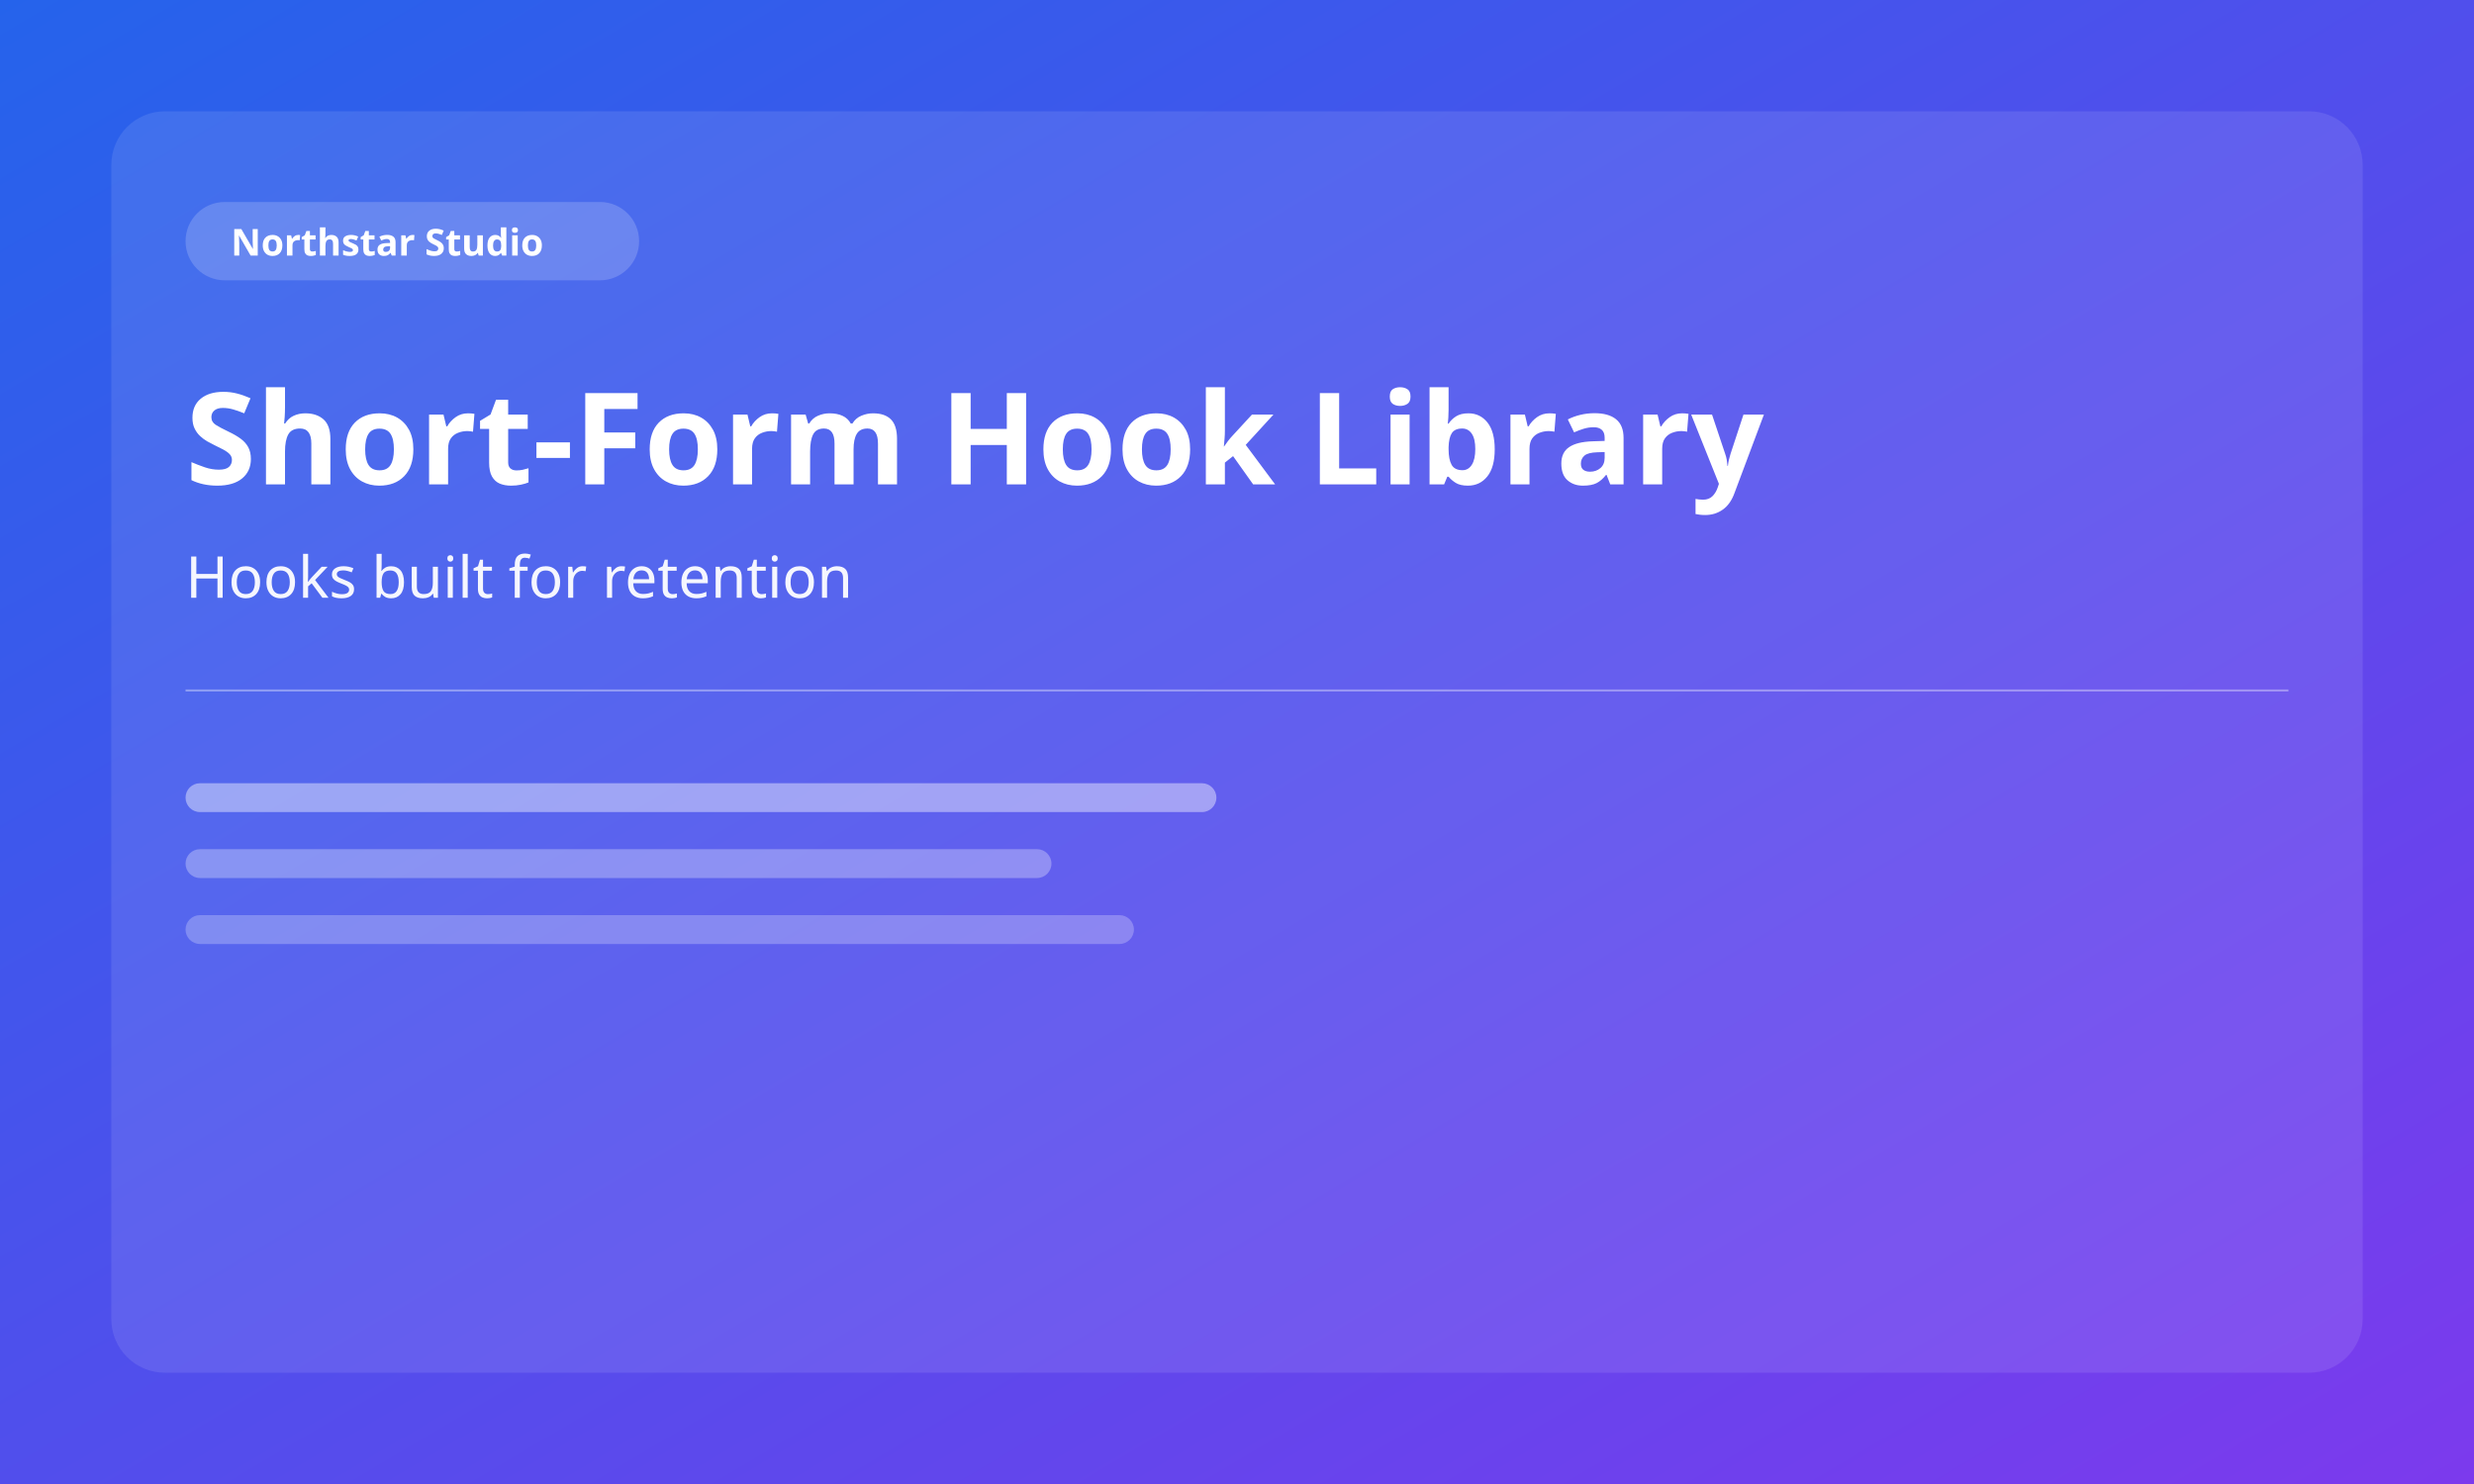
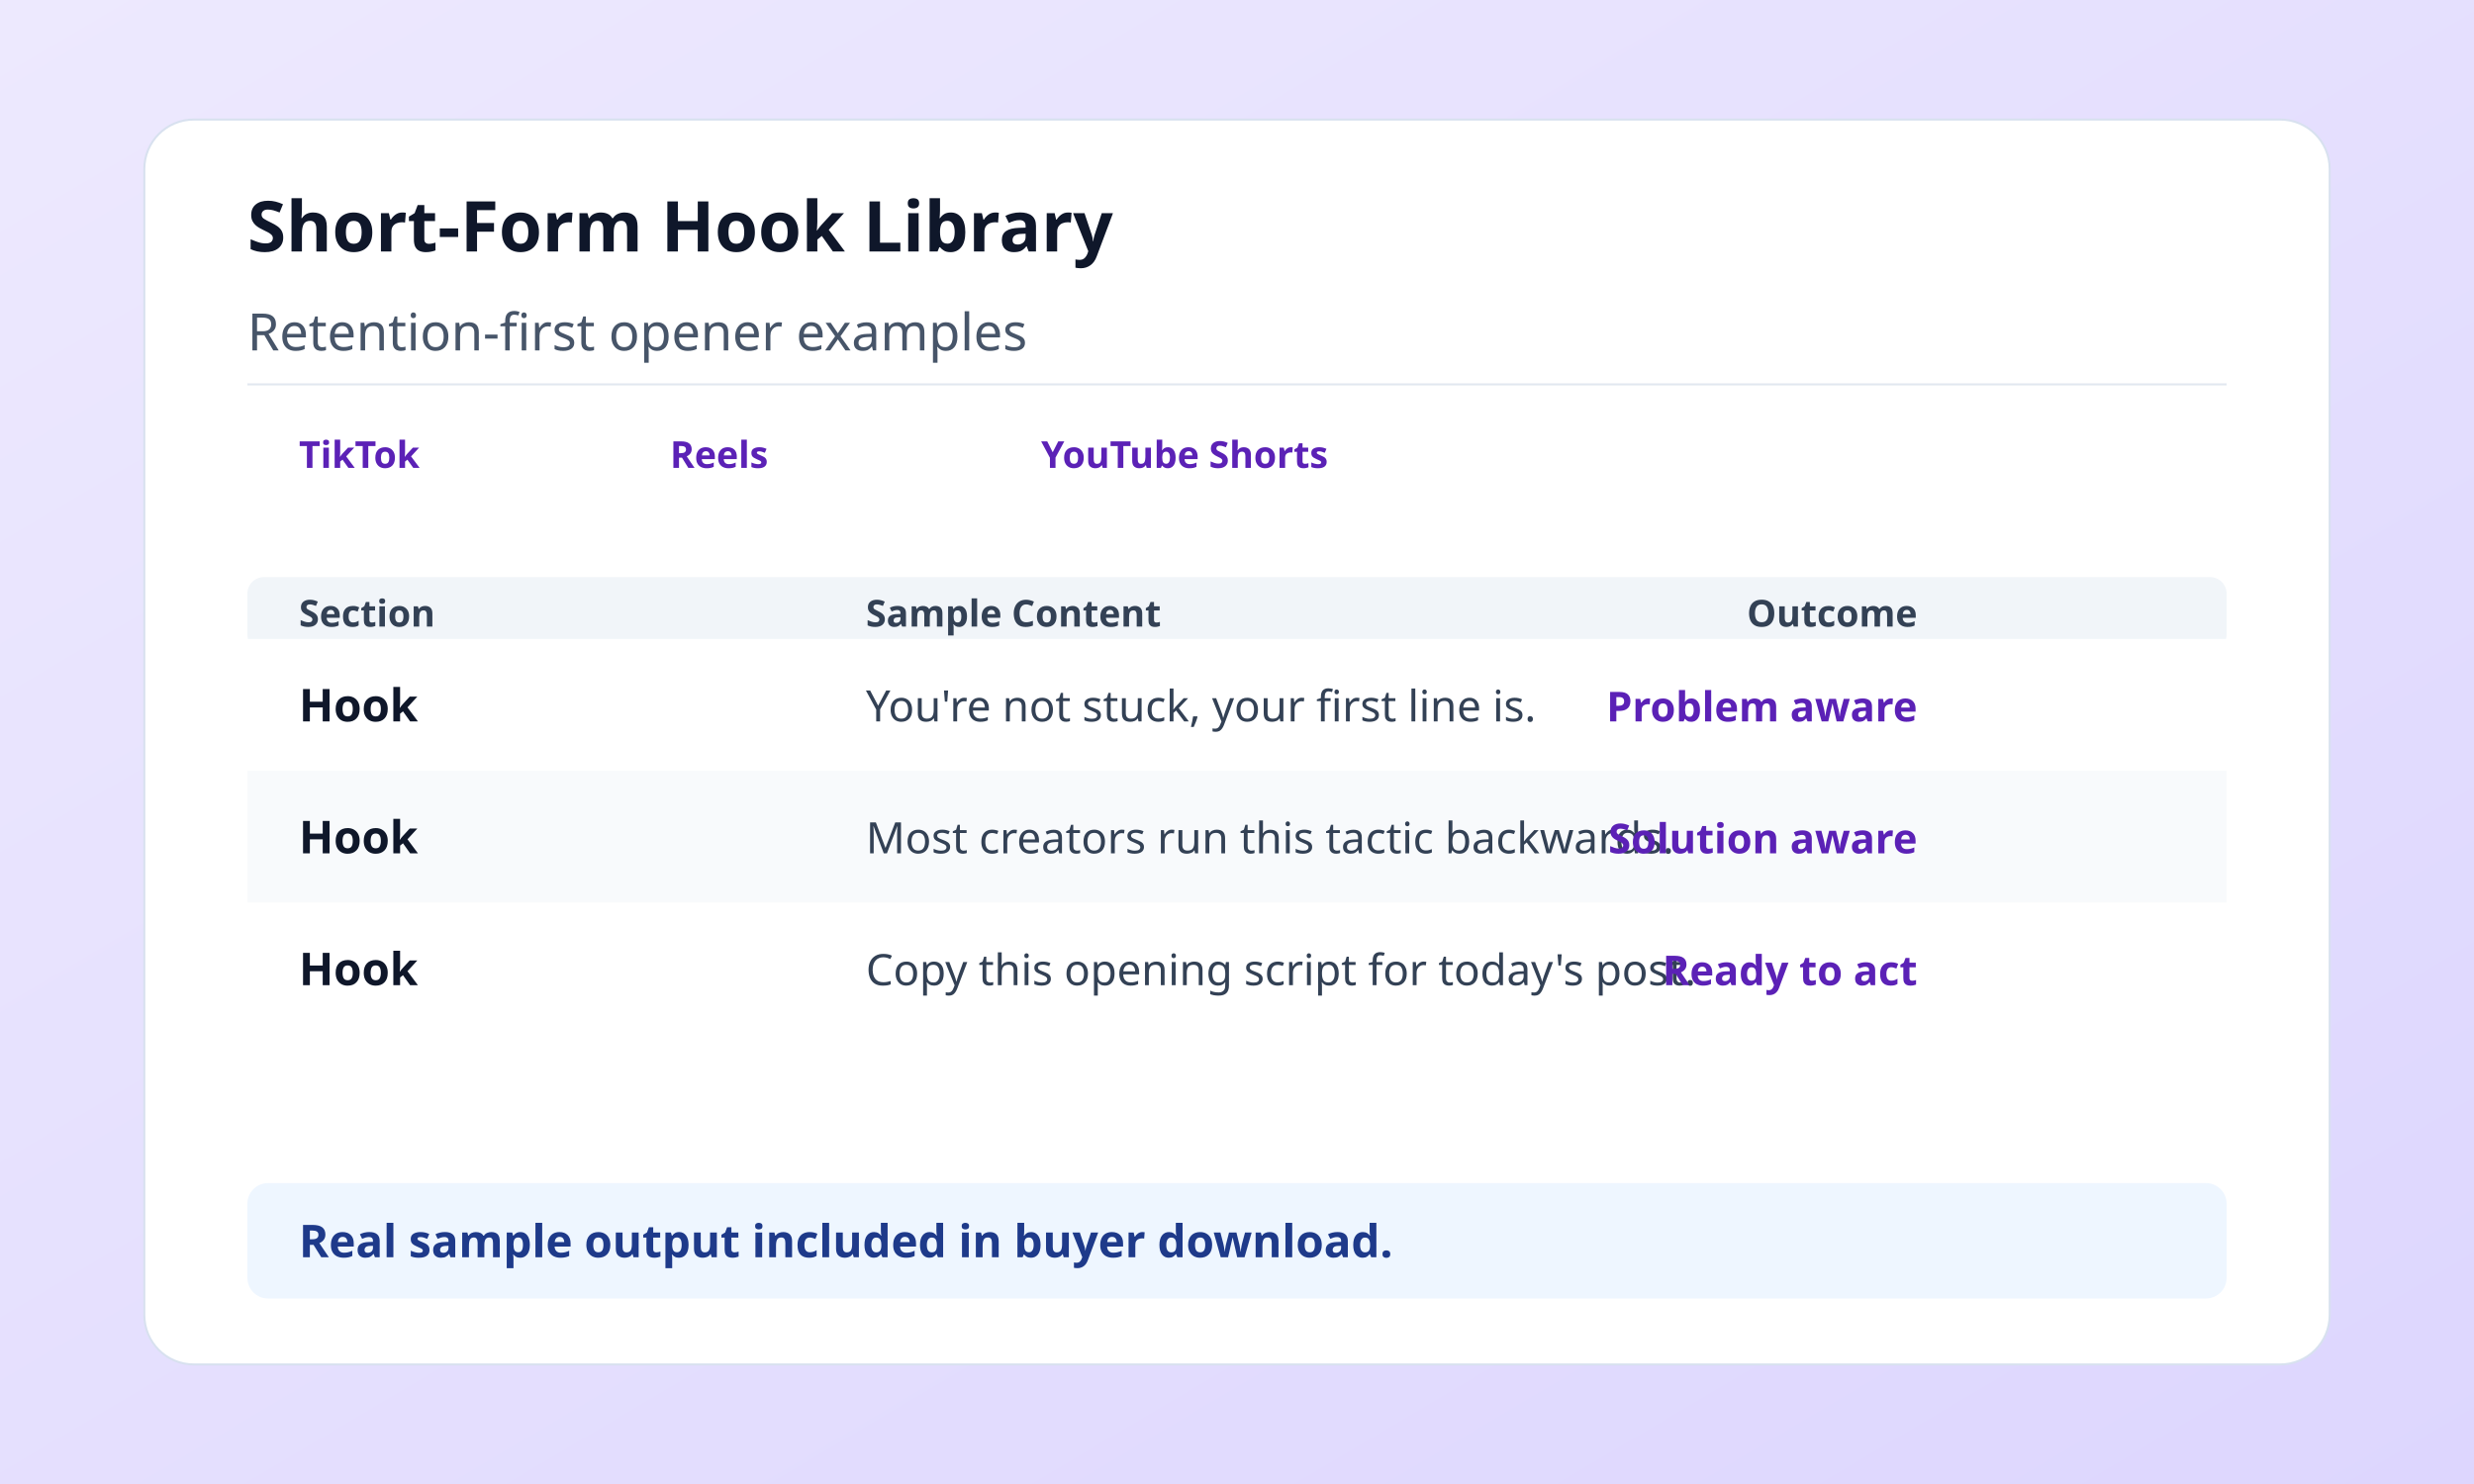
<svg xmlns="http://www.w3.org/2000/svg" width="1200" height="720" viewBox="0 0 1200 720" role="img" aria-label="Short-Form Hook Library">
  <defs>
    <linearGradient id="bg" x1="0" y1="0" x2="1" y2="1">
-       <stop offset="0%" stop-color="#2563eb" />
-       <stop offset="100%" stop-color="#7c3aed" />
+       <stop offset="0%" stop-color="#ede9fe" />
+       <stop offset="100%" stop-color="#ddd6fe" />
    </linearGradient>
  </defs>
  <rect width="1200" height="720" fill="url(#bg)" />
-   <rect x="54" y="54" width="1092" height="612" rx="26" fill="rgba(255,255,255,0.10)" />
-   <rect x="90" y="98" width="220" height="38" rx="19" fill="rgba(255,255,255,0.18)" />
-   <text x="112" y="124" fill="white" font-size="18" font-family="Avenir Next,Segoe UI,sans-serif" font-weight="700">Northstar Studio</text>
-   <text x="90" y="235" fill="white" font-size="62" font-family="Avenir Next,Segoe UI,sans-serif" font-weight="800">Short-Form Hook Library</text>
-   <text x="90" y="290" fill="white" font-size="28" font-family="Avenir Next,Segoe UI,sans-serif" opacity="0.94">Hooks built for retention</text>
-   <line x1="90" y1="335" x2="1110" y2="335" stroke="rgba(255,255,255,0.35)" />
-   <rect x="90" y="380" width="500" height="14" rx="7" fill="rgba(255,255,255,0.42)" />
-   <rect x="90" y="412" width="420" height="14" rx="7" fill="rgba(255,255,255,0.30)" />
-   <rect x="90" y="444" width="460" height="14" rx="7" fill="rgba(255,255,255,0.25)" />
+   <rect x="70" y="58" width="1060" height="604" rx="24" fill="#ffffff" stroke="#d8e1ef" />
+   <text x="120" y="122" fill="#0f172a" font-size="34" font-family="Avenir Next,Segoe UI,sans-serif" font-weight="800">Short-Form Hook Library</text>
+   <text x="120" y="170" fill="#475569" font-size="25" font-family="Avenir Next,Segoe UI,sans-serif">Retention-first opener examples</text>
+   <rect x="120" y="186" width="960" height="1" fill="#e2e8f0" />
+   <rect x="130" y="205" width="164" height="34" rx="17" fill="#ffffff" />
+   <text x="145" y="227" fill="#5b21b6" font-size="18" font-family="Avenir Next,Segoe UI,sans-serif" font-weight="700">TikTok</text>
+   <rect x="310" y="205" width="164" height="34" rx="17" fill="#ffffff" />
+   <text x="325" y="227" fill="#5b21b6" font-size="18" font-family="Avenir Next,Segoe UI,sans-serif" font-weight="700">Reels</text>
+   <rect x="490" y="205" width="164" height="34" rx="17" fill="#ffffff" />
+   <text x="505" y="227" fill="#5b21b6" font-size="18" font-family="Avenir Next,Segoe UI,sans-serif" font-weight="700">YouTube Shorts</text>
+   <rect x="120" y="280" width="960" height="36" rx="8" fill="#f1f5f9" />
+   <text x="145" y="304" fill="#334155" font-size="18" font-family="Avenir Next,Segoe UI,sans-serif" font-weight="700">Section</text>
+   <text x="420" y="304" fill="#334155" font-size="18" font-family="Avenir Next,Segoe UI,sans-serif" font-weight="700">Sample Content</text>
+   <text x="930" y="304" fill="#334155" font-size="18" font-family="Avenir Next,Segoe UI,sans-serif" font-weight="700" text-anchor="end">Outcome</text>
+   <rect x="120" y="310" width="960" height="64" fill="#ffffff" />
+   <text x="145" y="350" fill="#0f172a" font-size="22" font-family="Avenir Next,Segoe UI,sans-serif" font-weight="700">Hook</text>
+   <text x="420" y="350" fill="#334155" font-size="21" font-family="Avenir Next,Segoe UI,sans-serif">You're not stuck, your first line is.</text>
+   <text x="930" y="350" fill="#5b21b6" font-size="20" font-family="Avenir Next,Segoe UI,sans-serif" font-weight="700" text-anchor="end">Problem aware</text>
+   <rect x="120" y="374" width="960" height="64" fill="#f8fafc" />
+   <text x="145" y="414" fill="#0f172a" font-size="22" font-family="Avenir Next,Segoe UI,sans-serif" font-weight="700">Hook</text>
+   <text x="420" y="414" fill="#334155" font-size="21" font-family="Avenir Next,Segoe UI,sans-serif">Most creators run this tactic backwards.</text>
+   <text x="930" y="414" fill="#5b21b6" font-size="20" font-family="Avenir Next,Segoe UI,sans-serif" font-weight="700" text-anchor="end">Solution aware</text>
+   <rect x="120" y="438" width="960" height="64" fill="#ffffff" />
+   <text x="145" y="478" fill="#0f172a" font-size="22" font-family="Avenir Next,Segoe UI,sans-serif" font-weight="700">Hook</text>
+   <text x="420" y="478" fill="#334155" font-size="21" font-family="Avenir Next,Segoe UI,sans-serif">Copy this opening script for today's post.</text>
+   <text x="930" y="478" fill="#5b21b6" font-size="20" font-family="Avenir Next,Segoe UI,sans-serif" font-weight="700" text-anchor="end">Ready to act</text>
+   <rect x="120" y="574" width="960" height="56" rx="10" fill="#eef6ff" />
+   <text x="145" y="610" fill="#1e3a8a" font-size="22" font-family="Avenir Next,Segoe UI,sans-serif" font-weight="700">Real sample output included in buyer download.</text>
</svg>
